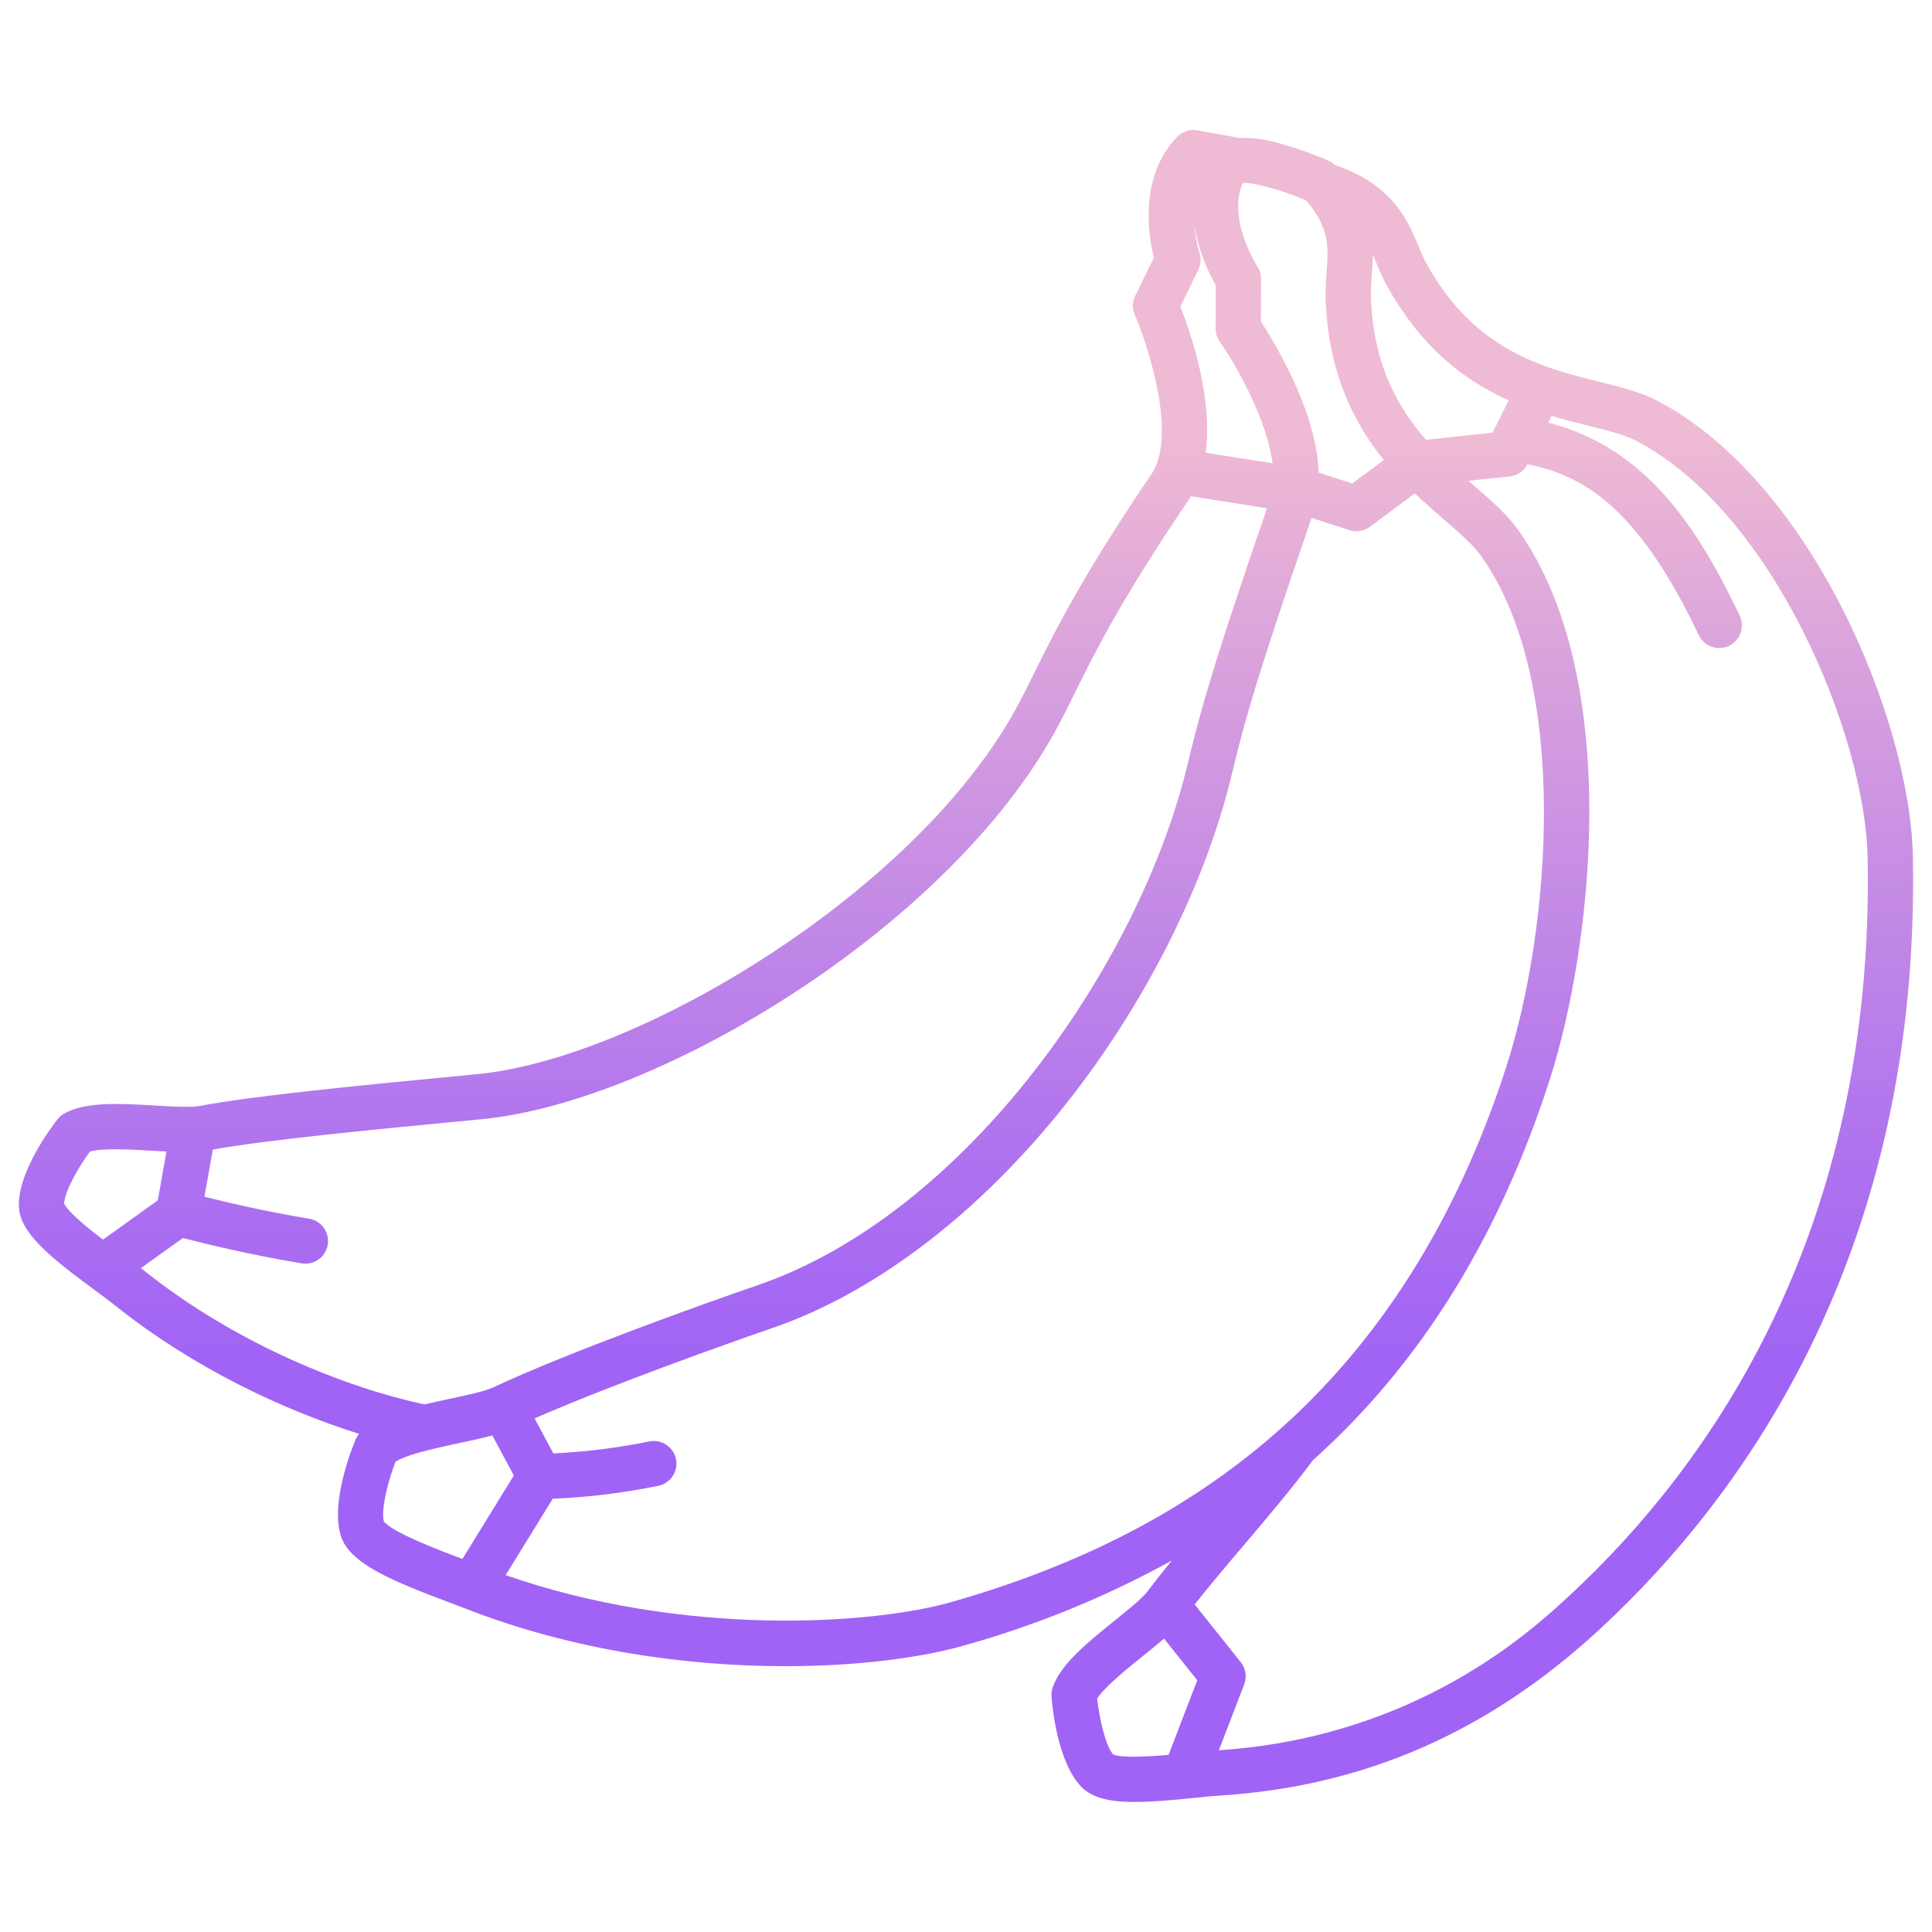
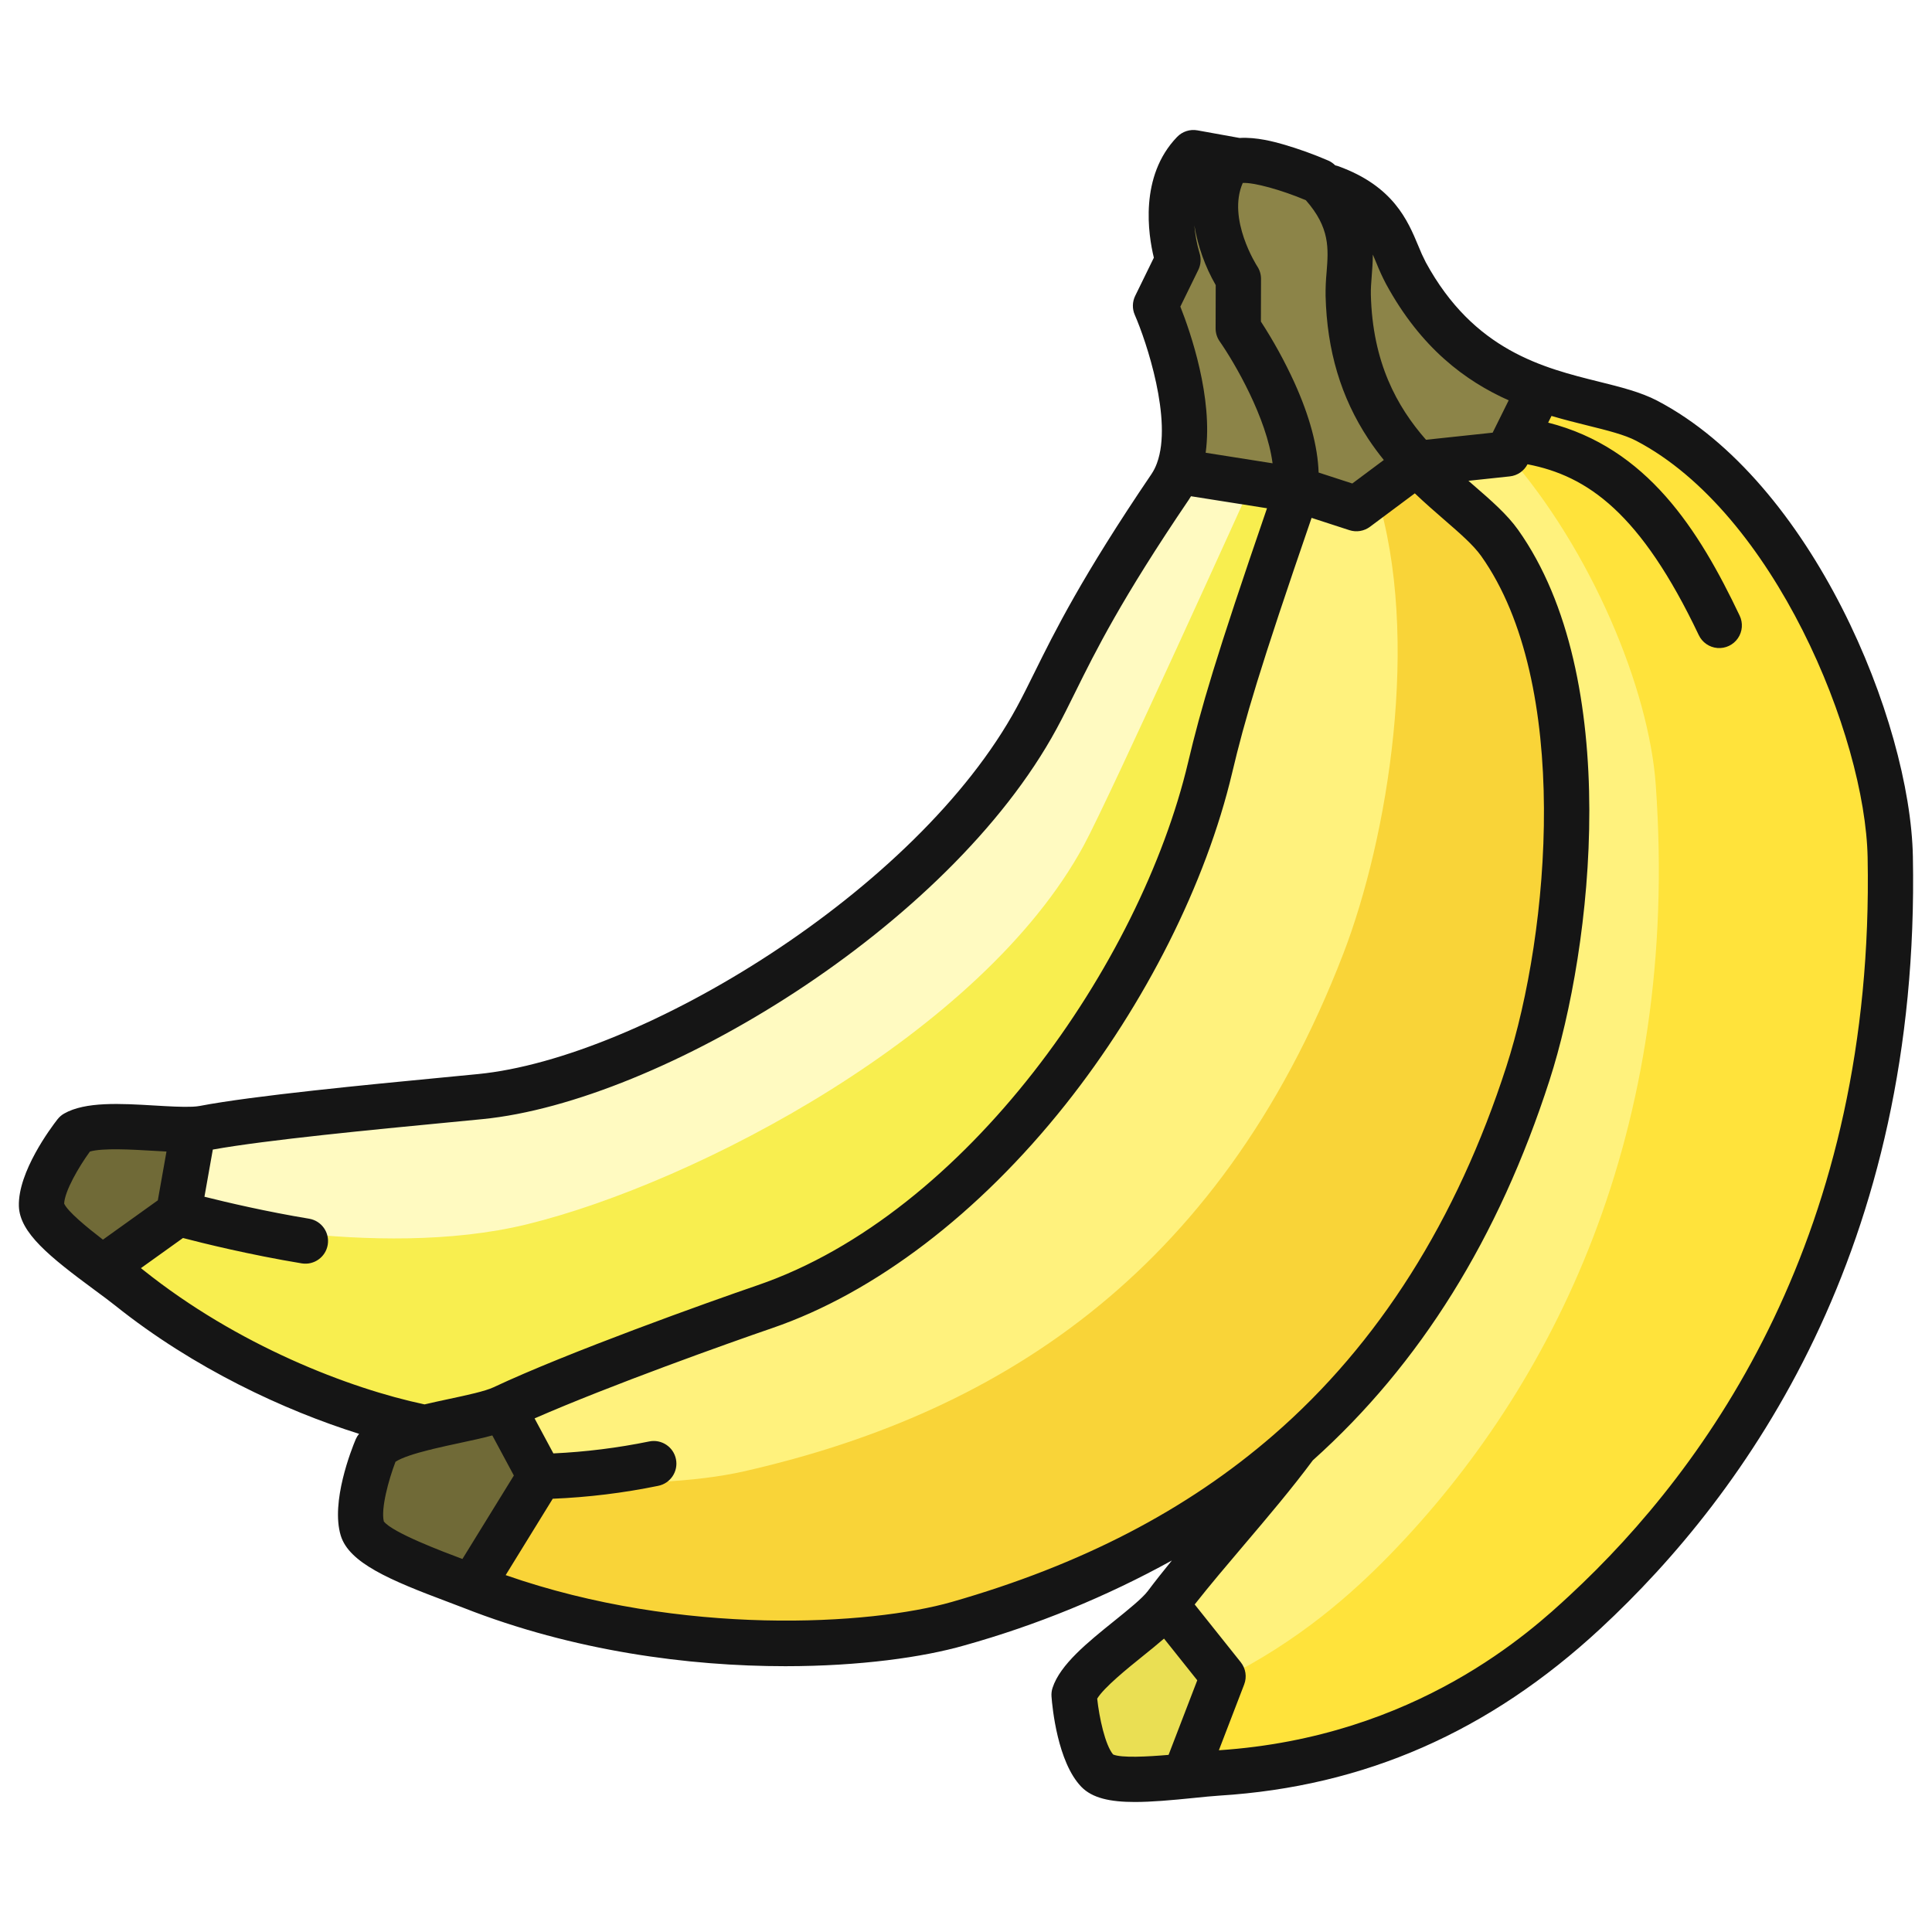
<svg xmlns="http://www.w3.org/2000/svg" id="Layer_1" height="512" viewBox="0 0 512 512" width="512" data-name="Layer 1">
-   <linearGradient id="linear-gradient" gradientUnits="userSpaceOnUse" x1="256.001" x2="256.001" y1="499" y2="72.723">
-     <stop offset=".322" stop-color="#a163f5" />
-     <stop offset=".466" stop-color="#b074ee" />
-     <stop offset=".752" stop-color="#d8a1dd" />
-     <stop offset=".898" stop-color="#efbad3" />
-   </linearGradient>
-   <path d="m439.177 106.185c-4.362-2.283-9.748-3.622-15.451-5.039-14.767-3.668-33.144-8.233-45.877-31.63a48.109 48.109 0 0 1 -1.991-4.383c-2.782-6.675-6.591-15.817-21.229-21.1a6.137 6.137 0 0 0 -.789-.219 5.977 5.977 0 0 0 -1.78-1.238 101.016 101.016 0 0 0 -12.06-4.337c-2.225-.627-6.966-1.96-11.5-1.678l-11.168-2.016a6 6 0 0 0 -5.382 1.736c-10.1 10.455-7.638 25.978-6.167 32.012l-4.946 10.114a6 6 0 0 0 -.107 5.042c3.079 7.033 10.063 27.935 5.877 39.288-.009.026-.02.051-.029.077a13.3 13.3 0 0 1 -1.417 2.809c-18.437 27.167-25.709 41.869-31.018 52.605-1.664 3.365-3.1 6.271-4.672 9.168-26.382 48.671-99.68 93-142.777 97.242-2.654.262-5.733.558-9.108.882-20.093 1.931-50.458 4.848-64.664 7.569a13.743 13.743 0 0 1 -1.779.192c-.067 0-.131.006-.2.009-2.593.119-6.313-.1-9.944-.315-9.024-.535-18.356-1.087-24.006 2.133a6.014 6.014 0 0 0 -1.759 1.522c-1.757 2.252-10.5 13.942-10.23 23.009.214 7.057 8.107 13.4 20.124 22.265 2.037 1.5 3.96 2.923 5.4 4.075 20.882 16.7 44.923 27.819 64.63 34a5.964 5.964 0 0 0 -.878 1.418c-1.138 2.706-6.673 16.655-3.982 25.529 2.2 7.266 13.072 11.841 28.186 17.511 1.612.6 3.1 1.162 4.366 1.662 29.2 11.486 59.716 15.461 85.267 15.461 19.749 0 36.532-2.376 47.422-5.5a257.387 257.387 0 0 0 55.018-22.513c-2.238 2.742-4.394 5.457-6.378 8.1-1.443 1.92-5.235 4.974-8.9 7.928-7.041 5.67-14.321 11.533-16.34 17.714a6.029 6.029 0 0 0 -.279 2.31c.213 2.847 1.593 17.383 7.89 23.911 2.92 3.028 7.687 4.035 14.206 4.035 4.423 0 9.652-.464 15.658-1.075 2.519-.256 4.9-.5 6.739-.613 38.418-2.4 71.449-16.883 100.98-44.263 38.878-36.047 84.8-100.8 82.8-204.586-.688-36.002-26.802-99.387-67.756-120.823zm-71.868-30.933c9.263 17.022 21.056 25.727 32.506 30.843l-4.246 8.569-17.664 1.882c-7.717-8.8-14.164-20.484-14.616-38.458-.038-1.521.094-3.2.232-4.974.137-1.738.284-3.628.29-5.651.326.741.644 1.5.97 2.287a58.171 58.171 0 0 0 2.528 5.502zm-21.25-22.2c6.426 7.306 6 12.8 5.5 19.12a59.252 59.252 0 0 0 -.266 6.215c.366 14.536 4.07 26.942 11.325 37.926 1.307 1.979 2.688 3.833 4.107 5.587l-8.353 6.227-8.923-2.9c-.234-6.939-2.376-14.921-6.429-23.873a125.018 125.018 0 0 0 -8.867-16.141l.03-11.309a6 6 0 0 0 -1.009-3.346c-.084-.126-8.03-12.5-3.83-22.08 2.91-.164 10.184 1.822 16.715 4.577zm-28.5 18.468a6.005 6.005 0 0 0 .3-4.542 36.449 36.449 0 0 1 -1.347-7.274 47.487 47.487 0 0 0 5.665 15.853l-.031 11.459a6.018 6.018 0 0 0 1.083 3.454c4.021 5.758 12.457 20.3 14.012 32.306l-17.729-2.8c1.978-14.636-4.019-31.933-6.709-38.727zm-300.559 247.448c.138-3.31 3.839-9.686 6.822-13.792 3.372-1 11.45-.519 16.468-.222 1.32.078 2.593.152 3.827.215l-2.292 12.931-14.546 10.418c-4.351-3.342-9.323-7.44-10.279-9.55zm20.339 17.1 11.151-7.987c5.342 1.395 17.654 4.444 31.527 6.734a6 6 0 0 0 1.955-11.839c-11.339-1.872-21.793-4.324-27.794-5.831l2.218-12.5c14.156-2.555 43.035-5.33 62.334-7.184 3.386-.325 6.475-.622 9.138-.884 46.933-4.626 123.618-50.83 152.15-103.467 1.677-3.094 3.232-6.238 4.877-9.566 5.444-11 12.217-24.7 30.193-51.186.188-.278.356-.567.532-.852l20.147 3.184c-13.62 39.615-17.506 52.961-20.922 67.385-12.593 53.193-58.723 119.557-114.119 138.537-12.782 4.379-50.261 17.771-69.939 27.029-2.252 1.06-7.056 2.086-11.7 3.078-2.2.47-4.415.945-6.581 1.458-19.975-4.223-49.588-15.665-74.482-35.574-.213-.169-.453-.353-.682-.532zm64.373 67.114c-.8-3.36 1.212-10.864 3.1-15.81 1.768-1.136 5.162-2.187 8.782-3.1a5.971 5.971 0 0 0 1.159-.287c2.376-.575 4.784-1.09 6.838-1.529 3.254-.7 6.244-1.339 8.873-2.06l5.71 10.628-13.632 22.119c-5.242-1.968-18.537-6.974-20.827-9.958zm150.528 21.349c-21.475 6.148-71.455 9.231-118.234-7.106l12.474-20.243a174.376 174.376 0 0 0 27.954-3.422 6 6 0 0 0 -2.36-11.766 165.333 165.333 0 0 1 -25.423 3.173l-4.982-9.275c20.065-8.789 51.511-20 62.948-23.923 27.184-9.314 54.794-30.358 77.746-59.255 21.149-26.627 37.245-58.654 44.162-87.87 3.36-14.189 7.226-27.412 21.058-67.6l10.034 3.258a6 6 0 0 0 5.44-.9l11.885-8.861c2.691 2.568 5.334 4.863 7.747 6.955 4.168 3.614 7.769 6.736 9.85 9.671 23.856 33.651 18.255 99.377 6.658 135.3-13.12 40.641-33.882 73.483-61.708 97.614-22.982 19.933-50.867 34.406-85.249 44.25zm42.742 40.424c-2.123-2.543-3.668-9.753-4.218-14.8 1.826-3 8.13-8.08 12.043-11.232 2.047-1.648 3.957-3.193 5.669-4.678l8.809 11.048-7.6 19.766c-5.602.482-12.485.857-14.703-.104zm120.994-42.155c-10.04 9.308-40.518 37.551-92.963 41.039l6.707-17.443a6 6 0 0 0 -.909-5.894l-12.206-15.306c3.986-5.064 8.446-10.322 13.123-15.829 6.248-7.358 12.7-14.963 18.176-22.359 28.483-25.526 49.244-58.928 62.713-100.65 11.512-35.66 19.441-106.811-8.289-145.926-2.917-4.115-7.221-7.847-11.778-11.8-.462-.4-.931-.807-1.4-1.216l10.968-1.169a6 6 0 0 0 4.687-3.209c15.919 3.062 30.008 12.939 45.376 45.247a6 6 0 1 0 10.836-5.155c-10.84-22.789-24.553-44.469-50.735-51.127l.879-1.775c3.379 1 6.631 1.809 9.672 2.564 5.2 1.293 9.693 2.409 12.78 4.024 36.507 19.109 60.707 78.166 61.328 110.427 1.912 99.342-41.887 161.176-78.965 195.557z" fill="url(#linear-gradient)" />
+   <path d="m51.26 299.28-3.95 22.27-20.12 14.41c-7.4-5.47-16.06-12.13-16.19-16.5-.22-7.36 8.97-19.14 8.97-19.14 6.13-3.49 22.42-.62 31.29-1.04z" fill="#706a37" />
+   <path d="m401.391 116.429 6.7-13.51c11.16 3.95 21.6 5.06 28.3 8.58 37.83 19.8 63.86 79.77 64.55 115.63 1.77 92.26-35.53 158.02-80.89 200.07-17.22 15.96-47.86 39.58-97.27 42.67-2.42.15-5.51.49-8.83.82l10.17-26.45-15.14-18.98c9.97-13.27 23.98-28.1 34.28-42.06 25.63-22.8 47.36-54.42 61.65-98.69 11.93-36.96 17.91-104.8-7.48-140.61-4.49-6.35-13.54-12.24-21.91-21.06l23.96-2.56z" fill="#fff27d" />
+   <path d="m500.942 227.13c-.691-35.861-26.721-95.831-64.551-115.631-6.7-3.52-17.14-4.63-28.3-8.58l-6.7 13.51-1.909 3.85-.063.007c22.448 25.617 37.567 62.354 39.372 87.684 6.553 92.044-27.286 159.65-70.4 204-9.761 10.03-24.142 23.03-44.584 33.088l-9.855 25.632c3.319-.331 6.41-.671 8.83-.821 49.41-3.09 80.05-26.71 97.269-42.669 45.361-42.051 82.66-107.81 80.891-200.07z" fill="#ffe33b" />
+   <path d="m143.1 391.229-9.76-18.16c18.84-8.86 54.85-21.82 69.33-26.78 56.09-19.21 104.56-86 118.02-142.83 3.45-14.58 7.37-27.97 21.61-69.29a20.9 20.9 0 0 0 1.01-4.62l16.16 5.25 16.04-11.96h.01c8.37 8.82 17.42 14.71 21.91 21.06 25.39 35.81 19.41 103.65 7.48 140.61-14.29 44.27-36.02 75.89-61.65 98.69-26.86 23.89-58 38.12-89.37 47.1-23.28 6.67-78.15 10.16-128.84-9.78z" fill="#fff27d" />
+   <path d="m397.431 143.9c-4.489-6.35-13.54-12.24-21.91-21.06h-.01l-10.722 8c11.83 38.109 3.027 91.233-8.821 121.959-16.735 43.405-40.194 73.764-67.055 95.1-28.15 22.356-60.035 34.828-91.857 42.045-11.822 2.684-31.505 4.131-54.426 2.054l-17.579 28.526c50.691 19.94 105.561 16.45 128.84 9.78 31.37-8.979 62.511-23.21 89.37-47.1 25.63-22.8 47.361-54.421 61.651-98.69 11.929-36.965 17.91-104.805-7.481-140.614z" fill="#f9d438" />
+   <path d="m47.311 321.549 3.95-22.27a19.553 19.553 0 0 0 2.79-.3c16.29-3.12 54.9-6.56 73.23-8.37 45.98-4.53 120.49-50.58 147.47-100.36 6.92-12.77 11.59-26.21 35.38-61.26a18.959 18.959 0 0 0 2.08-4.09l28.81 4.55 2.24.08.05.02a20.9 20.9 0 0 1 -1.01 4.62c-14.24 41.32-18.16 54.71-21.61 69.29-13.46 56.83-61.93 123.62-118.02 142.83-14.48 4.96-50.49 17.92-69.33 26.78-4.29 2.02-13.05 3.35-20.74 5.26-20.54-4.11-51.87-15.88-78.32-37.04-1.89-1.51-4.41-3.34-7.09-5.33z" fill="#f8ee4f" />
+   <path d="m312.211 124.9c-.539 1.46-30.539 52.58-37.459 65.351-26.981 49.779-101.49 95.829-147.471 100.359-18.33 1.81-56.939 5.25-73.23 8.37a19.394 19.394 0 0 1 -2.789.3l-3.951 22.27s52.07 12.792 92.416 2.886c44.87-11.018 120.49-50.581 147.47-100.36 6.92-12.77 44.6-96.082 44.6-96.082z" fill="#fffac1" />
+   <path d="m308.981 425.259 15.14 18.98-10.17 26.45c-9.16.92-20.05 1.81-23.08-1.34-5.11-5.3-6.23-20.19-6.23-20.19 2.45-7.5 19.62-17.63 24.34-23.9z" fill="#eadf53" />
+   <path d="m112.6 378.329c7.69-1.91 16.45-3.24 20.74-5.26l9.76 18.16-18.05 29.29c-8.71-3.43-27.23-9.47-29.01-15.33-2.2-7.26 3.78-21.47 3.78-21.47 2.391-2.39 7.321-4.04 12.78-5.39z" fill="#706a37" />
+   <g fill="#8c8448">
+     <path d="m408.091 102.919-6.7 13.51-1.91 3.85-23.96 2.56c-9.26-9.75-17.69-23.09-18.23-44.6-.21-8.18 3.42-16.86-5.87-28.15l1.17-.41c15.41 5.56 15.97 15.32 19.99 22.7 9.98 18.34 23.18 26.17 35.51 30.54z" />
+     <path d="m375.521 122.839h-.01l-16.04 11.96-16.16-5.25c2.01-17.99-15.16-42.52-15.16-42.52l.03-13.14s-10.81-16.21-3.57-29.37a4.32 4.32 0 0 1 3.53-1.92c0-.01.01 0 .01 0 7.16-.89 21.48 5.46 21.48 5.46.64.69 1.24 1.36 1.79 2.03 9.29 11.29 5.66 19.97 5.87 28.15.54 21.51 8.97 34.85 18.23 44.6z" />
+     <path d="m328.151 87.029s17.17 24.53 15.16 42.52l-.05-.02-2.24-.08-28.81-4.55c6.06-16.35-5.98-43.86-5.98-43.86l5.94-12.15s-6.02-17.97 4.1-28.44l11.87 2.15a4.32 4.32 0 0 0 -3.53 1.92c-7.24 13.16 3.57 29.37 3.57 29.37z" />
+   </g>
+   <path d="m439.177 106.185c-4.362-2.283-9.748-3.622-15.451-5.039-14.767-3.668-33.144-8.233-45.877-31.63a48.109 48.109 0 0 1 -1.991-4.383c-2.782-6.675-6.591-15.817-21.229-21.1a6.137 6.137 0 0 0 -.789-.219 5.977 5.977 0 0 0 -1.78-1.238 101.016 101.016 0 0 0 -12.06-4.337c-2.225-.627-6.966-1.96-11.5-1.678l-11.168-2.016a6 6 0 0 0 -5.382 1.736c-10.1 10.455-7.638 25.978-6.167 32.012l-4.946 10.114a6 6 0 0 0 -.107 5.042c3.079 7.033 10.063 27.935 5.877 39.288-.009.026-.02.051-.029.077a13.3 13.3 0 0 1 -1.417 2.809c-18.437 27.167-25.709 41.869-31.018 52.605-1.664 3.365-3.1 6.271-4.672 9.168-26.382 48.671-99.68 93-142.777 97.242-2.654.262-5.733.558-9.108.882-20.093 1.931-50.458 4.848-64.664 7.569a13.743 13.743 0 0 1 -1.779.192c-.067 0-.131.006-.2.009-2.593.119-6.313-.1-9.944-.315-9.024-.535-18.356-1.087-24.006 2.133a6.014 6.014 0 0 0 -1.759 1.522c-1.757 2.252-10.5 13.942-10.23 23.009.214 7.057 8.107 13.4 20.124 22.265 2.037 1.5 3.96 2.923 5.4 4.075 20.882 16.7 44.923 27.819 64.63 34a5.964 5.964 0 0 0 -.878 1.418c-1.138 2.706-6.673 16.655-3.982 25.529 2.2 7.266 13.072 11.841 28.186 17.511 1.612.6 3.1 1.162 4.366 1.662 29.2 11.486 59.716 15.461 85.267 15.461 19.749 0 36.532-2.376 47.422-5.5a257.387 257.387 0 0 0 55.018-22.513c-2.238 2.742-4.394 5.457-6.378 8.1-1.443 1.92-5.235 4.974-8.9 7.928-7.041 5.67-14.321 11.533-16.34 17.714a6.029 6.029 0 0 0 -.279 2.31c.213 2.847 1.593 17.383 7.89 23.911 2.92 3.028 7.687 4.035 14.206 4.035 4.423 0 9.652-.464 15.658-1.075 2.519-.256 4.9-.5 6.739-.613 38.418-2.4 71.449-16.883 100.98-44.263 38.878-36.047 84.8-100.8 82.8-204.586-.688-36.002-26.802-99.387-67.756-120.823zm-75.656-33.071c.137-1.738.284-3.628.29-5.651.326.741.644 1.5.97 2.287a58.171 58.171 0 0 0 2.528 5.5c9.263 17.022 21.056 25.727 32.506 30.843l-4.246 8.569-17.664 1.882c-7.717-8.8-14.164-20.484-14.616-38.458-.038-1.519.094-3.196.232-4.972zm-34.177-24.631c2.91-.169 10.184 1.816 16.715 4.572 6.426 7.306 6 12.8 5.5 19.12a59.252 59.252 0 0 0 -.266 6.215c.366 14.536 4.07 26.942 11.325 37.926 1.307 1.979 2.688 3.833 4.107 5.587l-8.353 6.227-8.923-2.9c-.234-6.939-2.376-14.921-6.429-23.873a125.018 125.018 0 0 0 -8.867-16.141l.03-11.309a6 6 0 0 0 -1.009-3.346c-.084-.124-8.03-12.497-3.83-22.078zm-11.483 18.5a36.449 36.449 0 0 1 -1.347-7.274 47.487 47.487 0 0 0 5.665 15.853l-.031 11.459a6.018 6.018 0 0 0 1.083 3.454c4.021 5.758 12.457 20.3 14.012 32.306l-17.729-2.8c1.978-14.636-4.019-31.933-6.709-38.727l4.757-9.726a6.005 6.005 0 0 0 .299-4.547zm-290.582 261.535c-4.351-3.342-9.323-7.44-10.276-9.55.138-3.31 3.839-9.686 6.822-13.792 3.372-1 11.45-.519 16.468-.222 1.32.078 2.593.152 3.827.215l-2.295 12.931zm10.747 8.089c-.215-.173-.455-.357-.684-.536l11.151-7.987c5.342 1.395 17.654 4.444 31.527 6.734a6 6 0 0 0 1.955-11.839c-11.339-1.872-21.793-4.324-27.794-5.831l2.218-12.5c14.156-2.555 43.035-5.33 62.334-7.184 3.386-.325 6.475-.622 9.138-.884 46.933-4.626 123.618-50.83 152.15-103.467 1.677-3.094 3.232-6.238 4.877-9.566 5.444-11 12.217-24.7 30.193-51.186.188-.278.356-.567.532-.852l20.147 3.184c-13.62 39.615-17.506 52.961-20.922 67.385-12.593 53.193-58.723 119.557-114.119 138.537-12.782 4.379-50.261 17.771-69.939 27.029-2.252 1.06-7.056 2.086-11.7 3.078-2.2.47-4.415.945-6.581 1.458-19.976-4.222-49.589-15.664-74.483-35.573zm84.521 76.538c-5.252-1.97-18.542-6.976-20.832-9.96-.8-3.36 1.212-10.864 3.1-15.81 1.768-1.136 5.162-2.187 8.782-3.1a5.971 5.971 0 0 0 1.159-.287c2.376-.575 4.784-1.09 6.838-1.529 3.254-.7 6.244-1.339 8.873-2.06l5.71 10.628zm129.693 11.386c-21.475 6.148-71.455 9.231-118.234-7.106l12.474-20.243a174.376 174.376 0 0 0 27.954-3.422 6 6 0 0 0 -2.36-11.766 165.333 165.333 0 0 1 -25.423 3.173l-4.982-9.275c20.065-8.789 51.511-20 62.948-23.923 27.184-9.314 54.794-30.358 77.746-59.255 21.149-26.627 37.245-58.654 44.162-87.87 3.36-14.189 7.226-27.412 21.058-67.6l10.034 3.258a6 6 0 0 0 5.44-.9l11.885-8.861c2.691 2.568 5.334 4.863 7.747 6.955 4.168 3.614 7.769 6.736 9.85 9.671 23.856 33.651 18.255 99.377 6.658 135.3-13.12 40.641-33.882 73.483-61.708 97.614-22.982 19.933-50.867 34.406-85.249 44.25zm57.445 40.53c-5.6.48-12.49.855-14.7-.106-2.123-2.543-3.668-9.753-4.218-14.8 1.826-3 8.13-8.08 12.043-11.232 2.047-1.648 3.957-3.193 5.669-4.678l8.809 11.048zm106.291-42.261c-10.04 9.308-40.518 37.551-92.963 41.039l6.707-17.443a6 6 0 0 0 -.909-5.894l-12.206-15.306c3.986-5.064 8.446-10.322 13.123-15.829 6.248-7.358 12.7-14.963 18.176-22.359 28.483-25.526 49.244-58.928 62.713-100.65 11.512-35.66 19.441-106.811-8.289-145.926-2.917-4.115-7.221-7.847-11.778-11.8-.462-.4-.931-.807-1.4-1.216l10.968-1.169a6 6 0 0 0 4.687-3.209c15.919 3.062 30.008 12.939 45.376 45.247a6 6 0 1 0 10.836-5.155c-10.84-22.789-24.553-44.469-50.735-51.127l.879-1.775c3.379 1 6.631 1.809 9.672 2.564 5.2 1.293 9.693 2.409 12.78 4.024 36.507 19.109 60.707 78.166 61.328 110.427 1.912 99.342-41.887 161.176-78.965 195.557z" fill="#151515" />
</svg>
